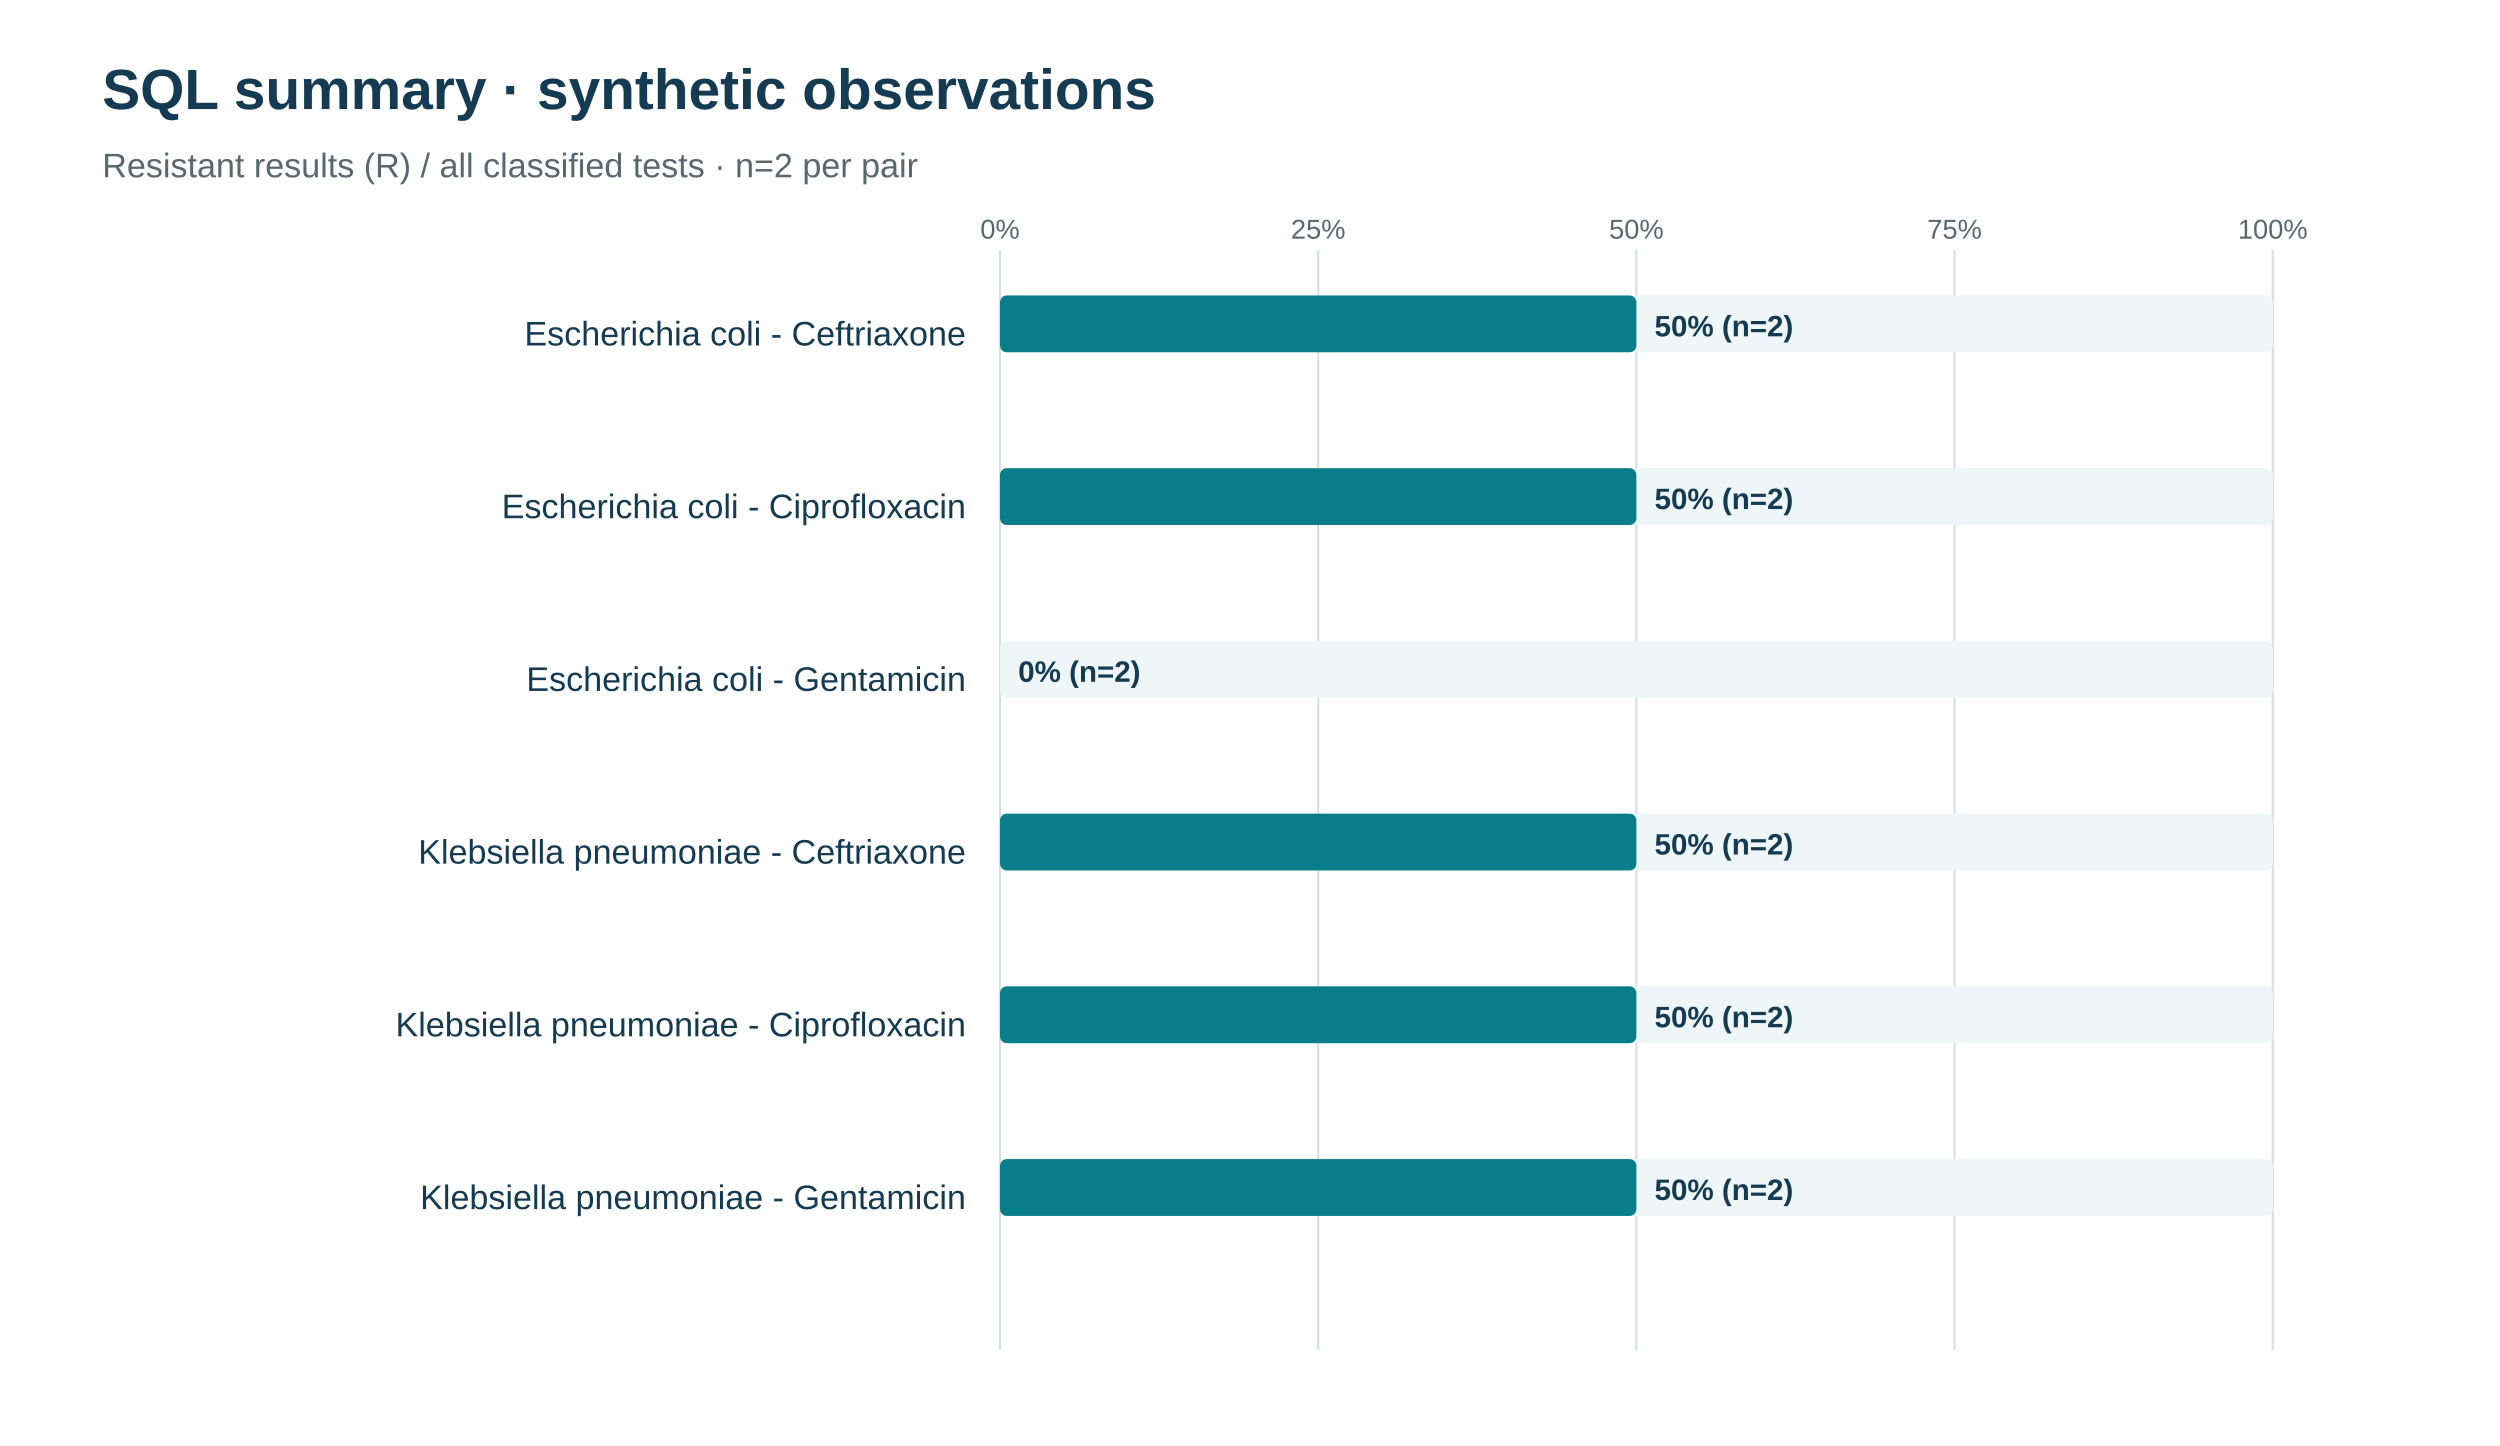
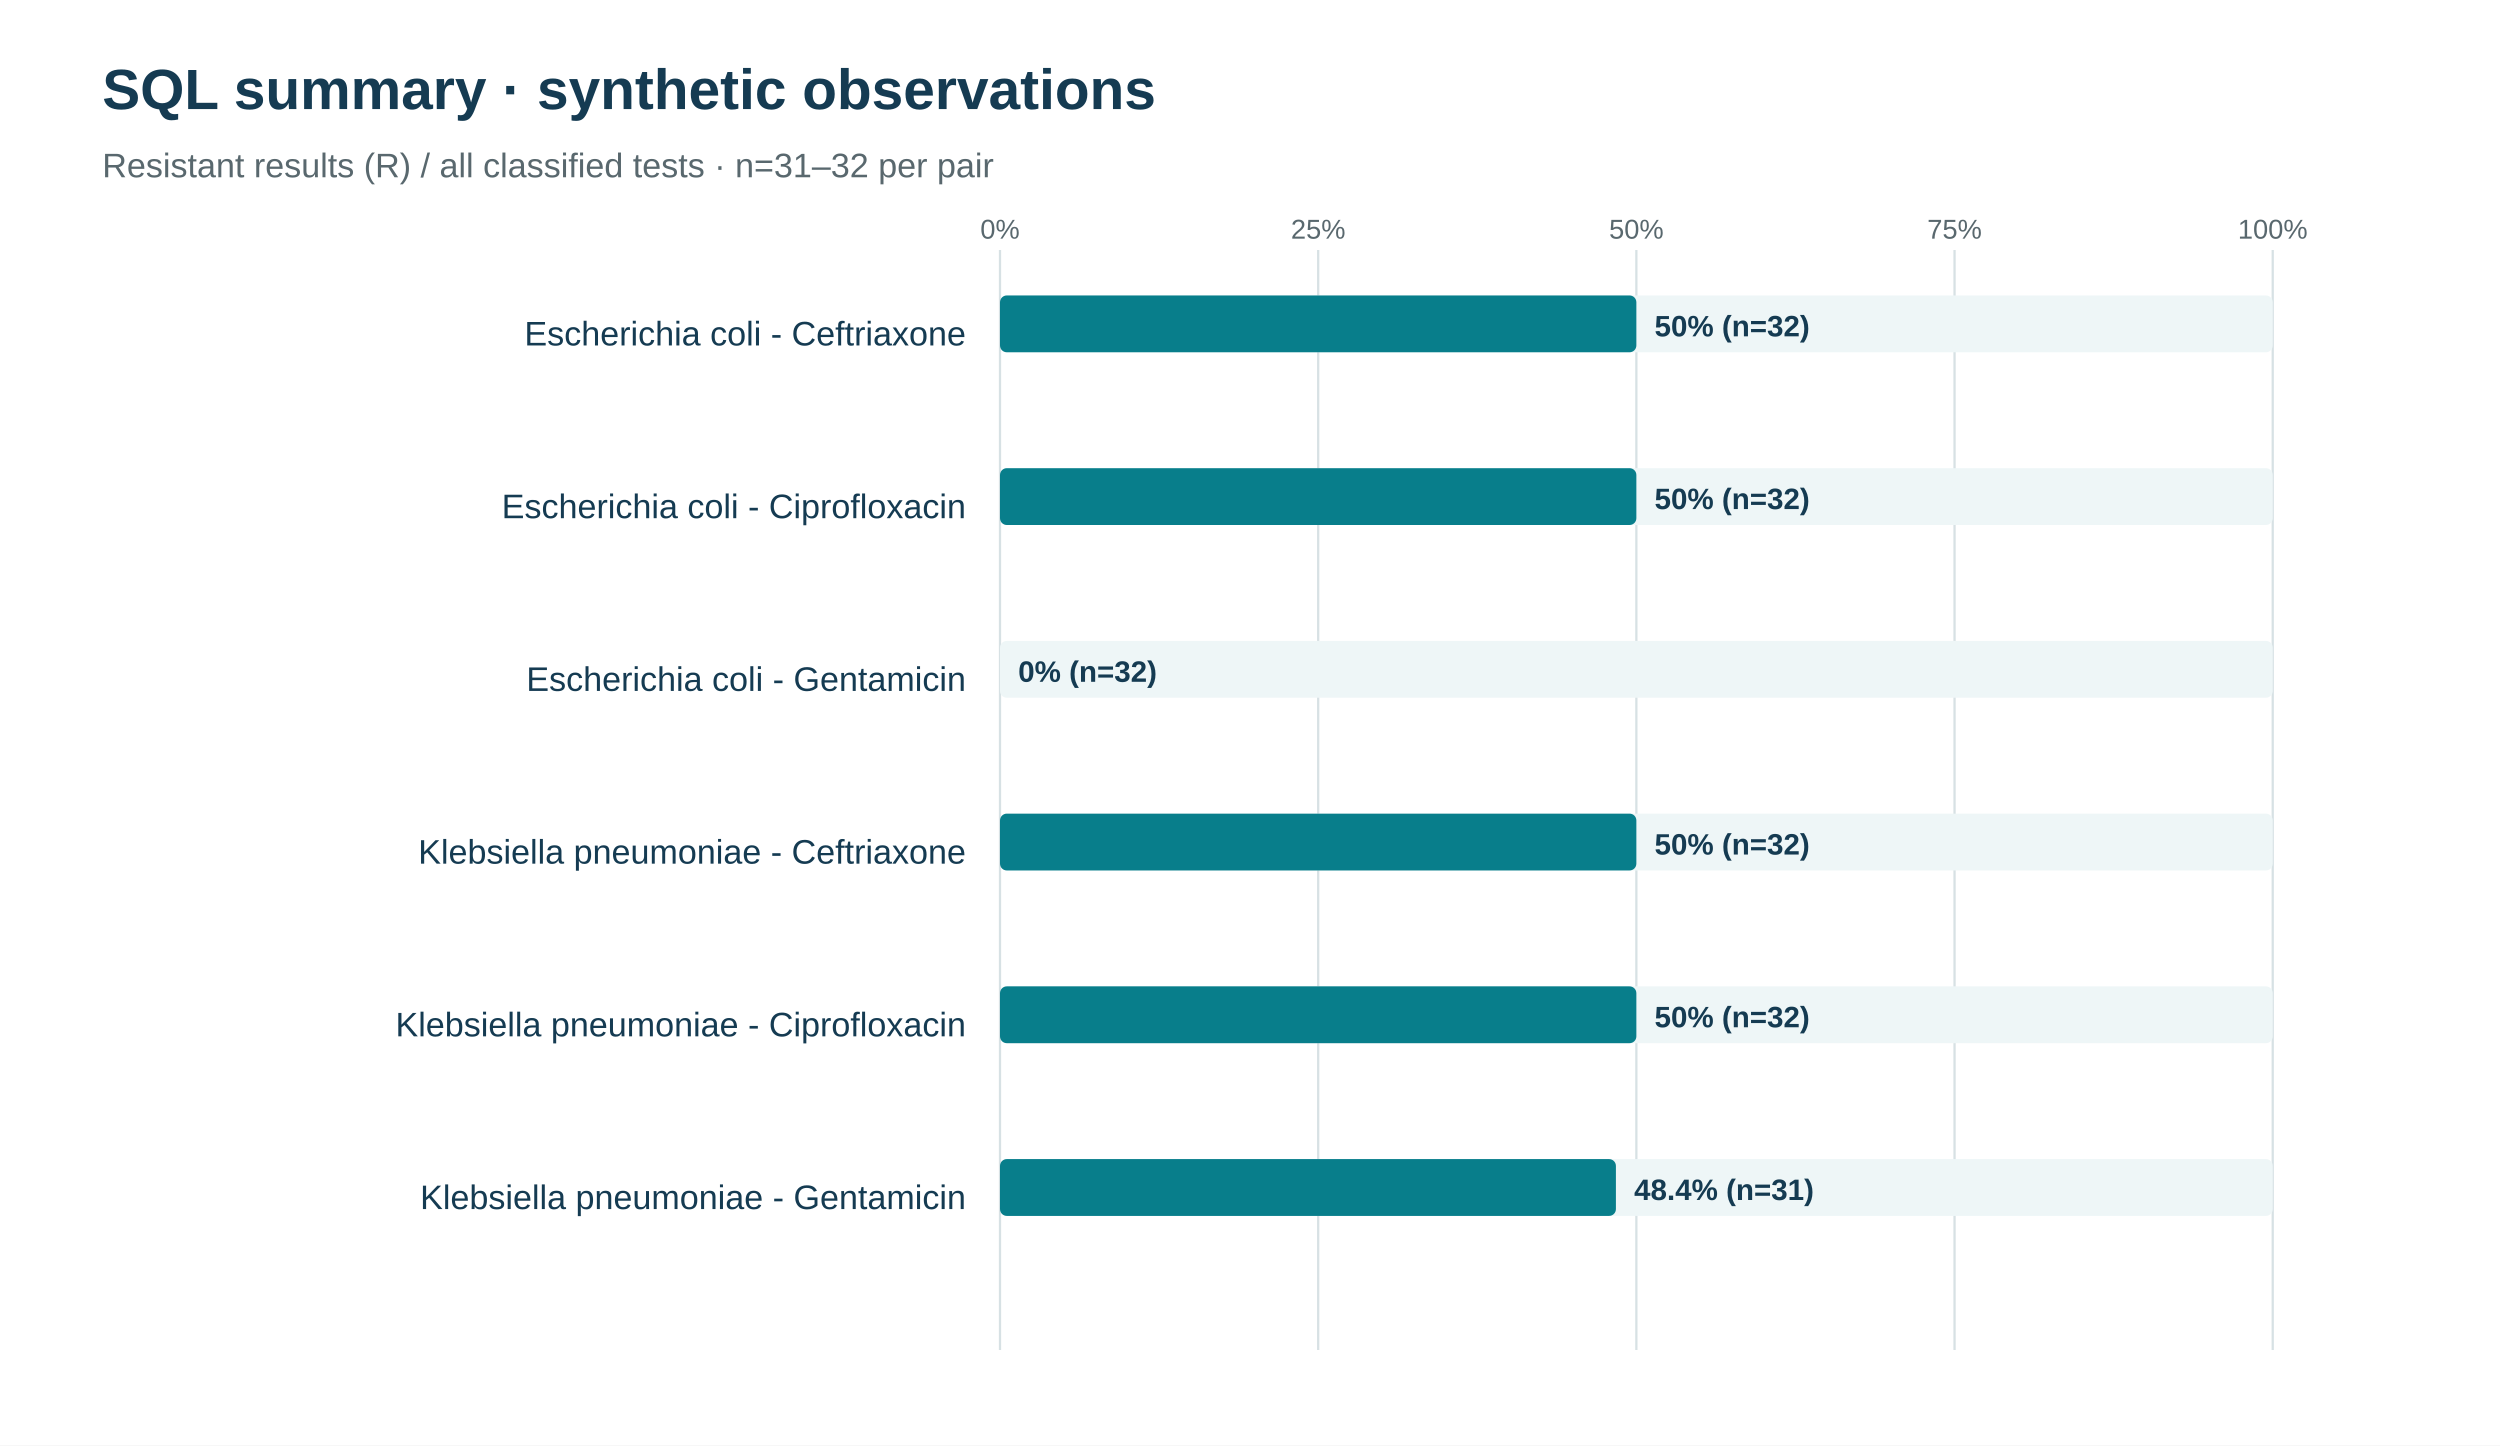
<svg xmlns="http://www.w3.org/2000/svg" viewBox="0 0 1100 636" role="img" aria-labelledby="t d">
  <rect width="100%" height="100%" fill="#fff" />
  <text x="45" y="48" font-family="Arial" font-size="25" font-weight="700" fill="#153b52">SQL summary · synthetic observations</text>
-   <text x="45" y="78" font-family="Arial" font-size="15" fill="#59686e">Resistant results (R) / all classified tests · n=2 per pair</text>
+   <text x="45" y="78" font-family="Arial" font-size="15" fill="#59686e">Resistant results (R) / all classified tests · n=31–32 per pair</text>
  <line x1="440.0" y1="110" x2="440.0" y2="594" stroke="#d7e1e4" />
  <text x="440.0" y="105" text-anchor="middle" font-family="Arial" font-size="12" fill="#59686e">0%</text>
  <line x1="580.0" y1="110" x2="580.0" y2="594" stroke="#d7e1e4" />
  <text x="580.0" y="105" text-anchor="middle" font-family="Arial" font-size="12" fill="#59686e">25%</text>
  <line x1="720.0" y1="110" x2="720.0" y2="594" stroke="#d7e1e4" />
  <text x="720.0" y="105" text-anchor="middle" font-family="Arial" font-size="12" fill="#59686e">50%</text>
  <line x1="860.0" y1="110" x2="860.0" y2="594" stroke="#d7e1e4" />
  <text x="860.0" y="105" text-anchor="middle" font-family="Arial" font-size="12" fill="#59686e">75%</text>
  <line x1="1000.0" y1="110" x2="1000.0" y2="594" stroke="#d7e1e4" />
  <text x="1000.0" y="105" text-anchor="middle" font-family="Arial" font-size="12" fill="#59686e">100%</text>
  <text x="425" y="152" text-anchor="end" font-family="Arial" font-size="15" fill="#153b52">Escherichia coli - Ceftriaxone</text>
  <rect x="440" y="130" width="560" height="25" rx="3" fill="#eef6f7" />
  <rect x="440" y="130" width="280.0" height="25" rx="3" fill="#087e8b" />
-   <text x="728.0" y="148" font-family="Arial" font-size="13" font-weight="700" fill="#153b52">50% (n=2)</text>
+   <text x="728.0" y="148" font-family="Arial" font-size="13" font-weight="700" fill="#153b52">50% (n=32)</text>
  <text x="425" y="228" text-anchor="end" font-family="Arial" font-size="15" fill="#153b52">Escherichia coli - Ciprofloxacin</text>
  <rect x="440" y="206" width="560" height="25" rx="3" fill="#eef6f7" />
  <rect x="440" y="206" width="280.0" height="25" rx="3" fill="#087e8b" />
-   <text x="728.0" y="224" font-family="Arial" font-size="13" font-weight="700" fill="#153b52">50% (n=2)</text>
+   <text x="728.0" y="224" font-family="Arial" font-size="13" font-weight="700" fill="#153b52">50% (n=32)</text>
  <text x="425" y="304" text-anchor="end" font-family="Arial" font-size="15" fill="#153b52">Escherichia coli - Gentamicin</text>
  <rect x="440" y="282" width="560" height="25" rx="3" fill="#eef6f7" />
  <rect x="440" y="282" width="0.0" height="25" rx="3" fill="#087e8b" />
-   <text x="448.0" y="300" font-family="Arial" font-size="13" font-weight="700" fill="#153b52">0% (n=2)</text>
+   <text x="448.0" y="300" font-family="Arial" font-size="13" font-weight="700" fill="#153b52">0% (n=32)</text>
  <text x="425" y="380" text-anchor="end" font-family="Arial" font-size="15" fill="#153b52">Klebsiella pneumoniae - Ceftriaxone</text>
  <rect x="440" y="358" width="560" height="25" rx="3" fill="#eef6f7" />
  <rect x="440" y="358" width="280.0" height="25" rx="3" fill="#087e8b" />
-   <text x="728.0" y="376" font-family="Arial" font-size="13" font-weight="700" fill="#153b52">50% (n=2)</text>
+   <text x="728.0" y="376" font-family="Arial" font-size="13" font-weight="700" fill="#153b52">50% (n=32)</text>
  <text x="425" y="456" text-anchor="end" font-family="Arial" font-size="15" fill="#153b52">Klebsiella pneumoniae - Ciprofloxacin</text>
  <rect x="440" y="434" width="560" height="25" rx="3" fill="#eef6f7" />
  <rect x="440" y="434" width="280.0" height="25" rx="3" fill="#087e8b" />
-   <text x="728.0" y="452" font-family="Arial" font-size="13" font-weight="700" fill="#153b52">50% (n=2)</text>
+   <text x="728.0" y="452" font-family="Arial" font-size="13" font-weight="700" fill="#153b52">50% (n=32)</text>
  <text x="425" y="532" text-anchor="end" font-family="Arial" font-size="15" fill="#153b52">Klebsiella pneumoniae - Gentamicin</text>
  <rect x="440" y="510" width="560" height="25" rx="3" fill="#eef6f7" />
-   <rect x="440" y="510" width="280.0" height="25" rx="3" fill="#087e8b" />
-   <text x="728.0" y="528" font-family="Arial" font-size="13" font-weight="700" fill="#153b52">50% (n=2)</text>
+   <rect x="440" y="510" width="271.0" height="25" rx="3" fill="#087e8b" />
+   <text x="719.0" y="528" font-family="Arial" font-size="13" font-weight="700" fill="#153b52">48.4% (n=31)</text>
</svg>
